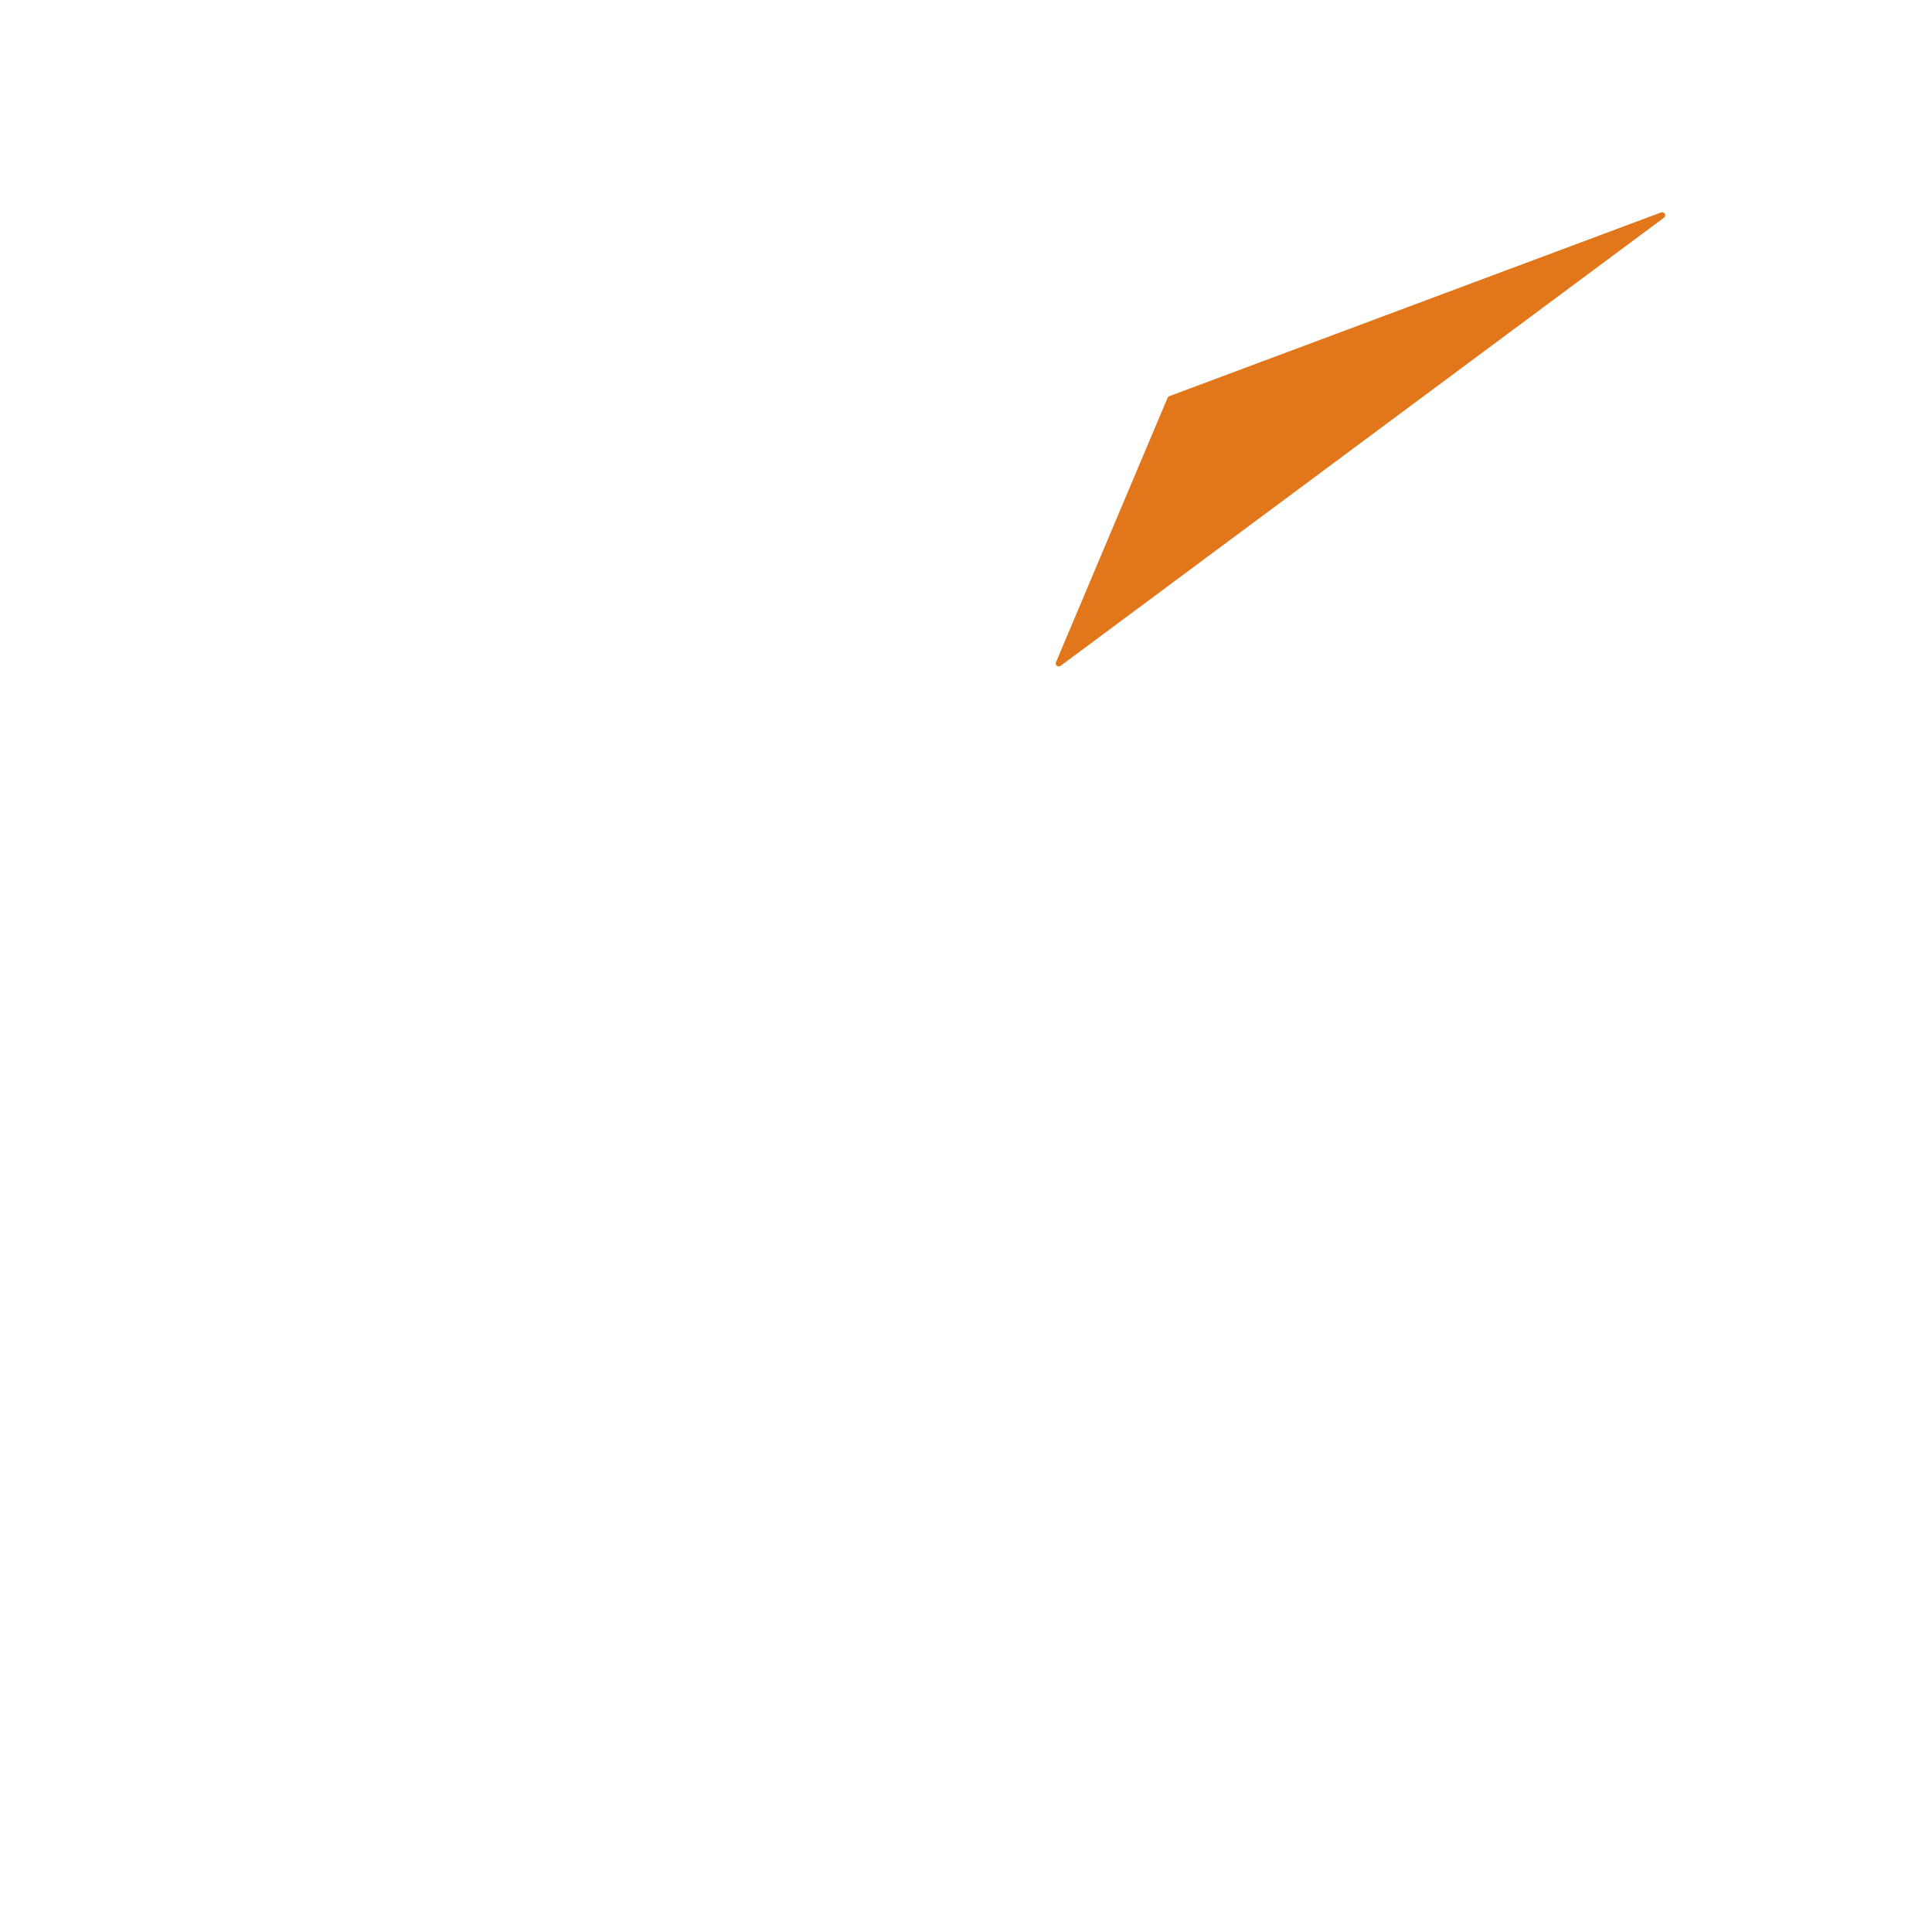
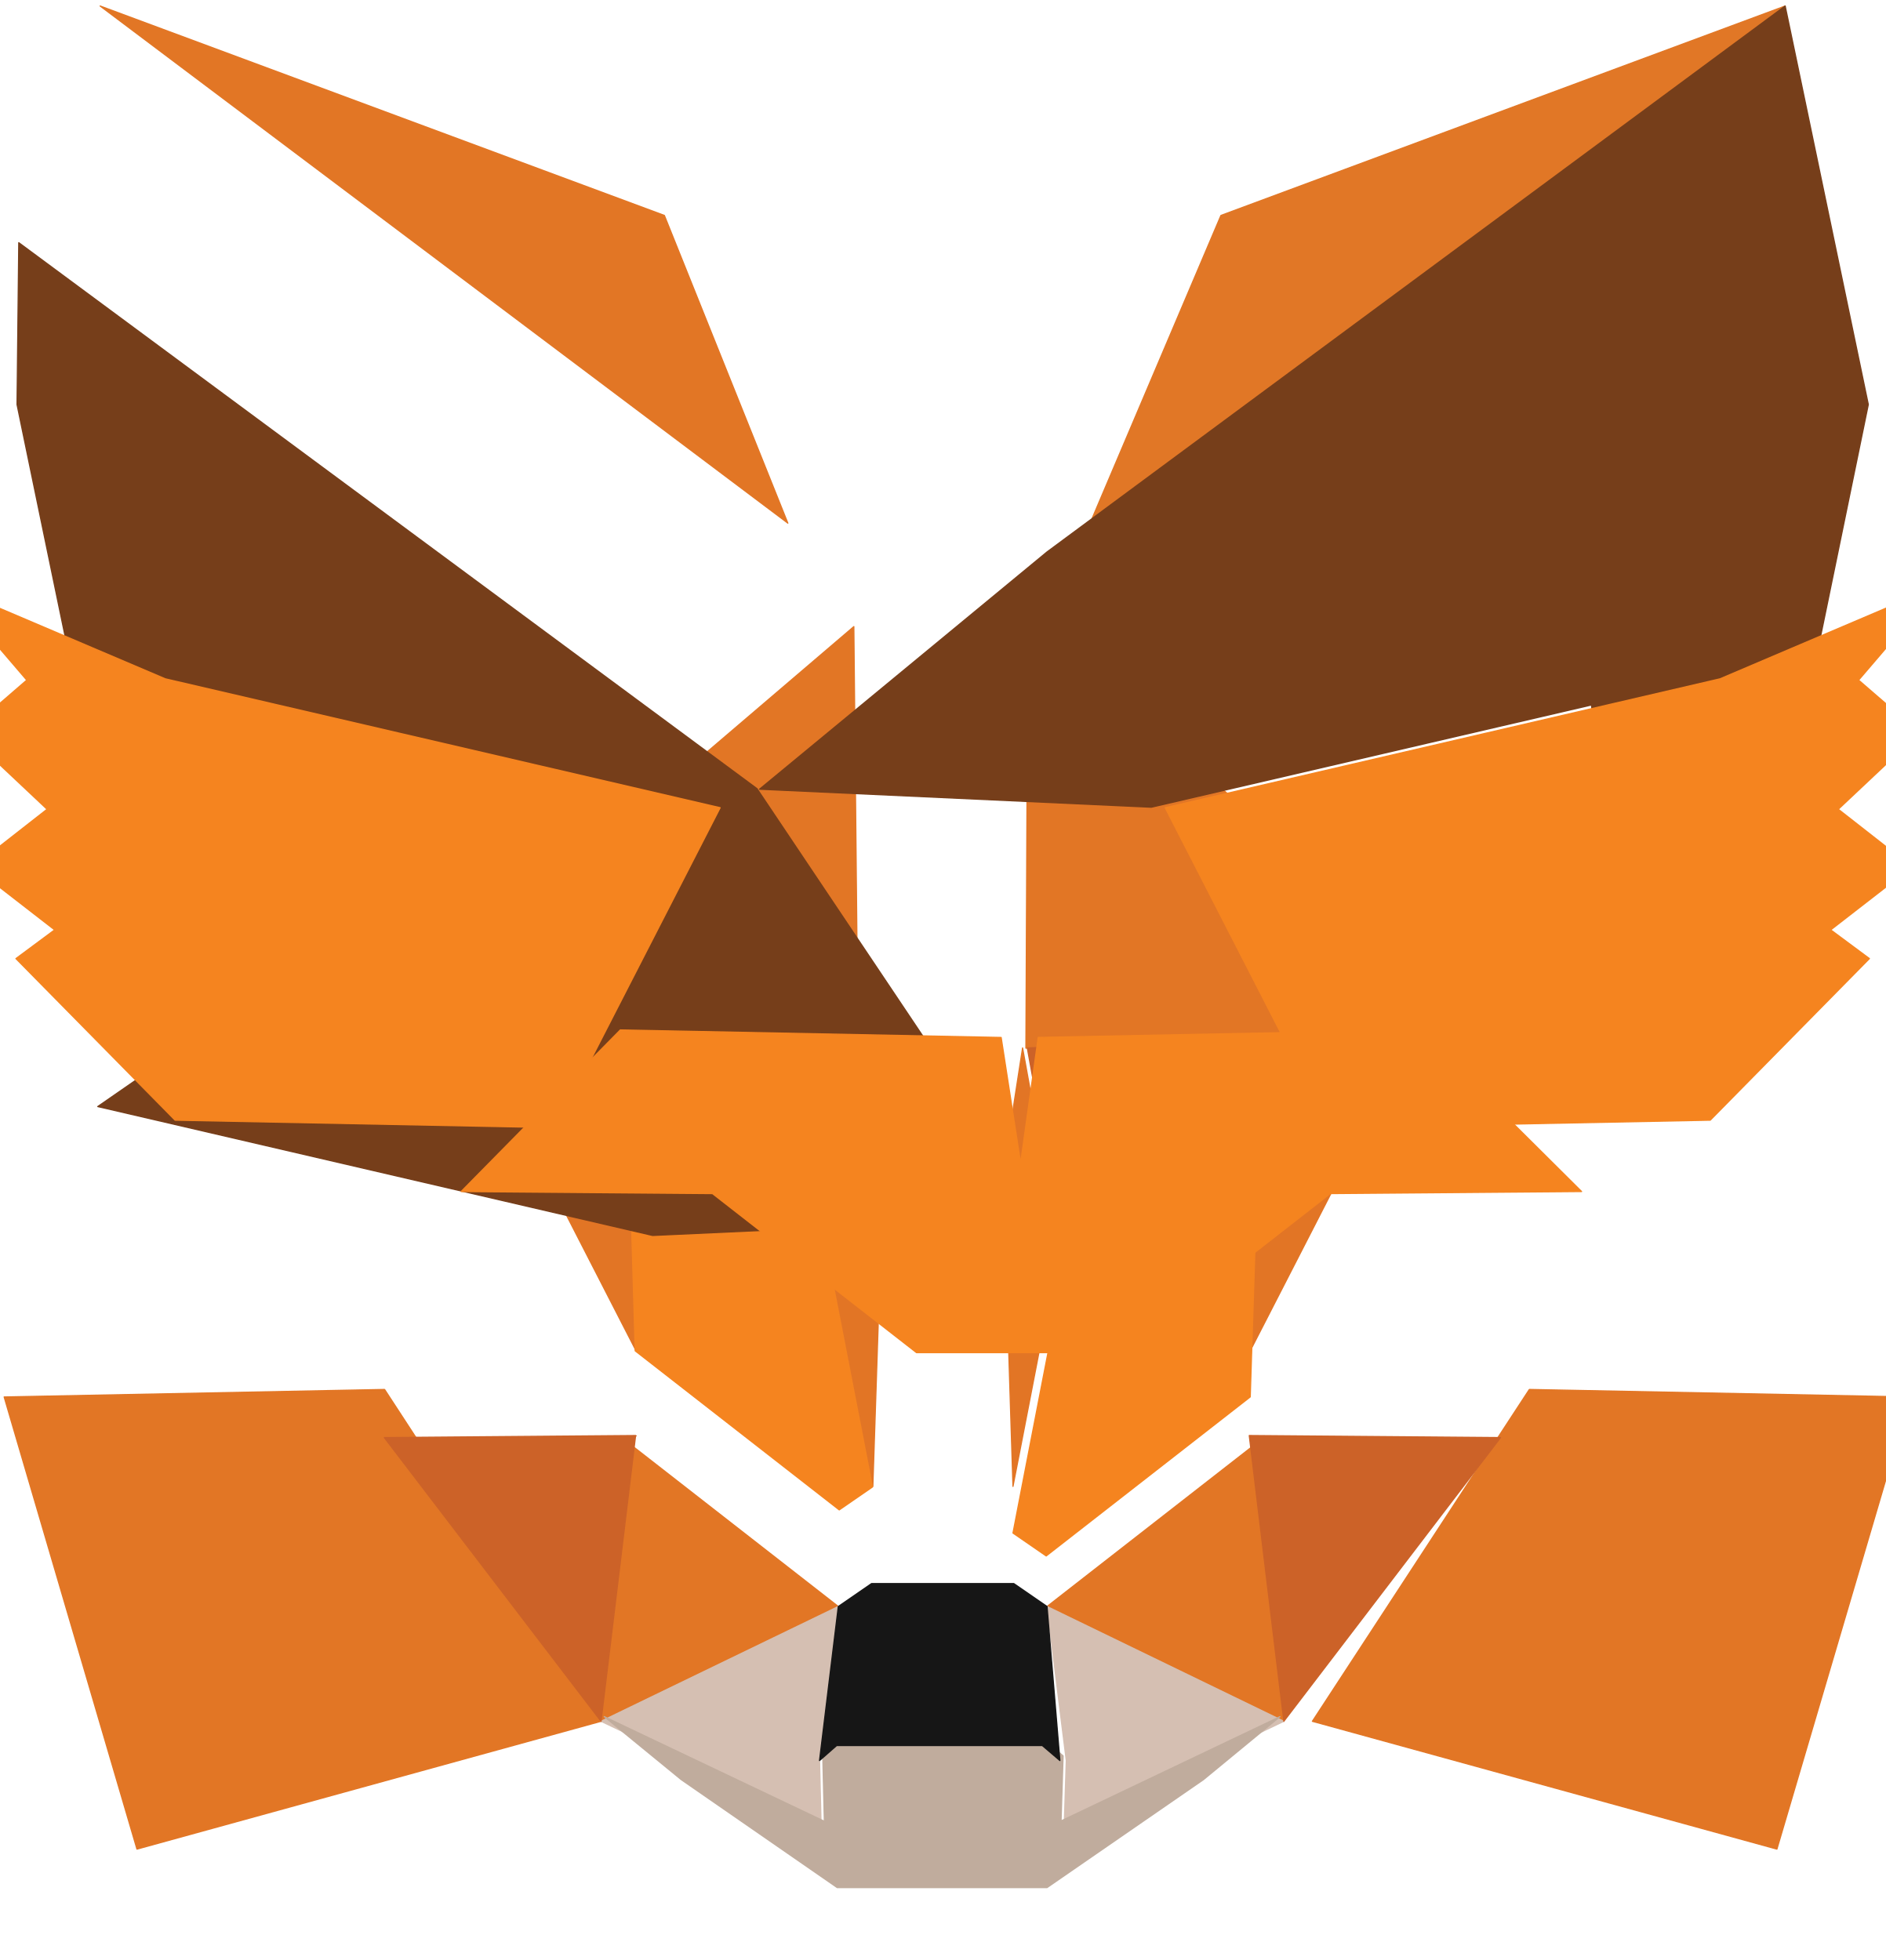
- <svg xmlns="http://www.w3.org/2000/svg" width="32" height="32" viewBox="0 0 318.6 318.6">
-   <path d="M274.1 35.5l-99.5 73.9L193 65.8z" style="fill:#e2761b;stroke:#e2761b;stroke-linecap:round;stroke-linejoin:round" />
+ <svg xmlns="http://www.w3.org/2000/svg" viewBox="0 0 404 420" fill="none">
+   <path fill="#E17726" stroke="#E17726" stroke-linecap="round" stroke-linejoin="round" stroke-width=".25" d="m382.44 1.284-148.5 109.87 27.62-64.99L382.44 1.284Z" />
+   <path fill="#E27625" stroke="#E27625" stroke-linecap="round" stroke-linejoin="round" stroke-width=".25" d="m21.45 1.284 147.33 110.82-26.45-65.94L21.45 1.284ZM327.63 297.74l-46.48 71.11 99.52 27.39 28.55-96.89-81.59-1.61ZM.89 299.35l28.45 96.89 99.42-27.39-46.37-71.11-81.5 1.61Z" />
+   <path fill="#E27625" stroke="#E27625" stroke-linecap="round" stroke-linejoin="round" stroke-width=".25" d="m123.42 185.1-23.54 35.6 83.93 3.86-.89-90.29-59.5 50.83ZM280.47 185.1l-60.29-51.78-.4 91.28 83.93-3.86-23.24-35.64ZM128.76 368.85l50.83-24.6-43.71-34.08-7.12 58.68ZM224.31 344.25l50.73 24.6-7.02-58.68-43.71 34.08Z" />
+   <path fill="#D5BFB2" stroke="#D5BFB2" stroke-linecap="round" stroke-linejoin="round" stroke-width=".25" d="m275.04 368.85-50.73-24.6 4.12 33.01-.44 14.01 47.05-22.42ZM128.76 368.85l47.15 22.42-.34-14.01 4.02-33.01-50.83 24.6Z" />
+   <path fill="#233447" stroke="#233447" stroke-linecap="round" stroke-linejoin="round" stroke-width=".25" d="m177.13 277.86-42.03-12.35 29.67-13.64 12.36 25.99ZM226.77 277.86l12.36-25.99 29.77 13.64-42.13 12.35Z" />
+   <path fill="#CC6228" stroke="#CC6228" stroke-linecap="round" stroke-linejoin="round" stroke-width=".25" d="m128.76 368.85 7.41-61.24-53.84.44 46.43 60.8ZM267.63 307.61l7.41 61.24 46.43-60.8-53.84-.44ZM304.01 220.7l-83.93 3.86 7.8 43.12 12.36-25.99 29.77 13.64L304.01 220.7ZM135.1 255.33l29.67-13.64 12.36 25.99 7.8-43.12-83.93-3.86 34.1 34.63Z" />
+   <path fill="#E27525" stroke="#E27525" stroke-linecap="round" stroke-linejoin="round" stroke-width=".25" d="m100.99 220.7 35.18 68.57-.98-34.14-34.2-34.43ZM269.01 255.13l-1.08 34.14 35.18-68.57-34.1 34.43ZM184.93 224.56l-7.8 43.12 9.86 50.83 2.21-66.93-4.27-27.02ZM219.07 224.56l-4.17 26.92 2.11 67.03 9.86-50.83-7.8-43.12Z" />
+   <path fill="#F5841F" stroke="#F5841F" stroke-linecap="round" stroke-linejoin="round" stroke-width=".25" d="m226.87 277.68-9.86 50.83 7.12 4.91 43.71-34.08 1.08-34.14-42.05 12.48ZM135.1 255.33l.98 34.14 43.71 34.08 7.12-4.91-9.86-50.83-41.95-12.48Z" />
+   <path fill="#C0AC9D" stroke="#C0AC9D" stroke-linecap="round" stroke-linejoin="round" stroke-width=".25" d="m227.31 390.27.44-14.01-3.77-3.22h-44.05l-3.67 3.22.34 14.01-47.15-22.42 16.49 13.5 33.42 23.14h44.94l33.52-23.14 16.39-13.5-47.05 22.42Z" />
+   <path fill="#161616" stroke="#161616" stroke-linecap="round" stroke-linejoin="round" stroke-width=".25" d="m224.31 344.25-7.12-4.91h-30.48l-7.12 4.91-4.02 33.01 3.67-3.22h44.05l3.77 3.22-2.75-33.01Z" />
+   <path fill="#763E1A" stroke="#763E1A" stroke-linecap="round" stroke-linejoin="round" stroke-width=".25" d="m387.3 149.61 12.95-62.93L382.44 1.284l-158.15 117-61.57 50.83 83.93 3.86 118.87-27.62 2.6-30.48-11.18 8.2-17.7 12.36 2.6 23.83-19.91 15.25 2.6 20.33-16.39 11.28 3.16 18.42ZM3.65 86.68l13.05 62.93-8.29 6.15 17.4 13.5-15.78 12.35 17.4 16.39-13.05 11.28 17.4 20.33-10.84 7.51 118.87 27.62 83.93-3.86L162.17 169l-158.15-117-0.37 34.68Z" />
+   <path fill="#F5841F" stroke="#F5841F" stroke-linecap="round" stroke-linejoin="round" stroke-width=".25" d="m368.49 145.46-118.87 27.62 35.18 68.57 81.59-1.61 34.1-34.63-8.29-6.15 17.4-13.5-15.78-12.35 17.4-16.39-13.05-11.28 17.4-20.33-47.08 20.05ZM154.28 173.08 35.41 145.46l-47.08-20.05 17.4 20.33-13.05 11.28 17.4 16.39-15.78 12.35 17.4 13.5-8.29 6.15 34.1 34.63 81.59 1.61 35.18-68.57Z" />
+   <path fill="#F5841F" stroke="#F5841F" stroke-linecap="round" stroke-linejoin="round" stroke-width=".25" d="m304.01 220.7-81.59 1.61-3.77 26.92-4.17-26.92-81.59-1.61-34.1 34.63 53.84.44 43.71 34.08h44.94l43.71-34.08 53.84-.44-34.82-34.63Z" />
</svg>
